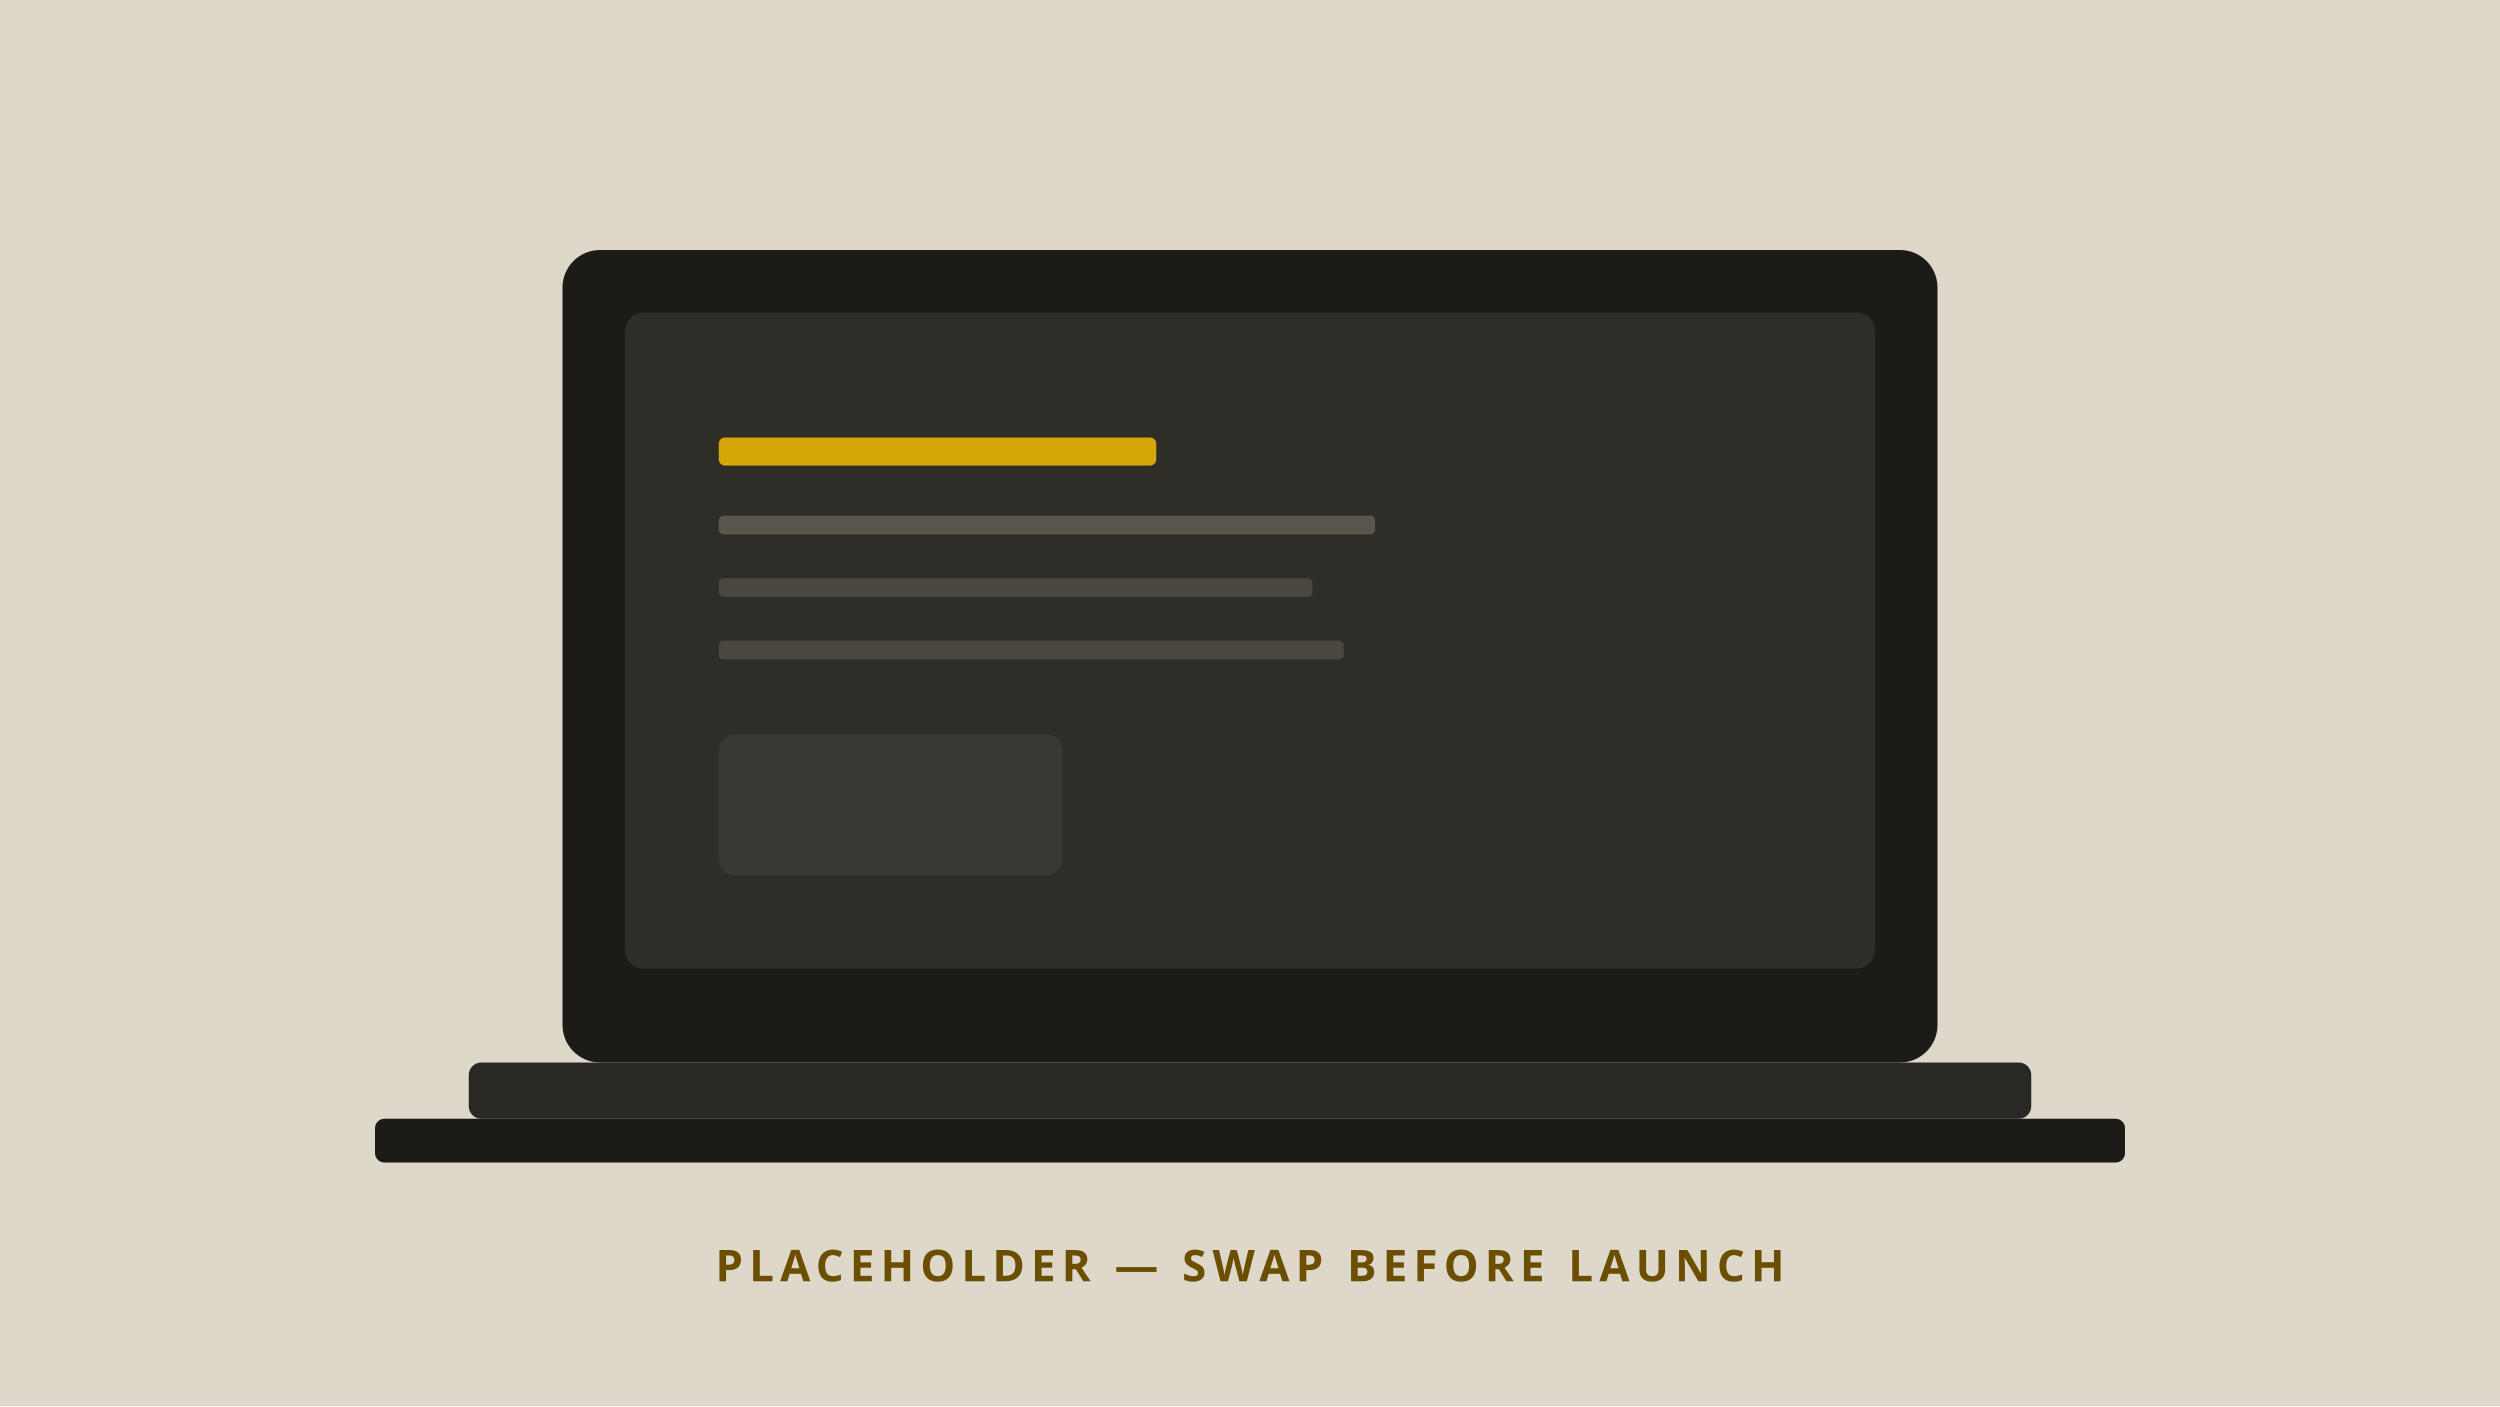
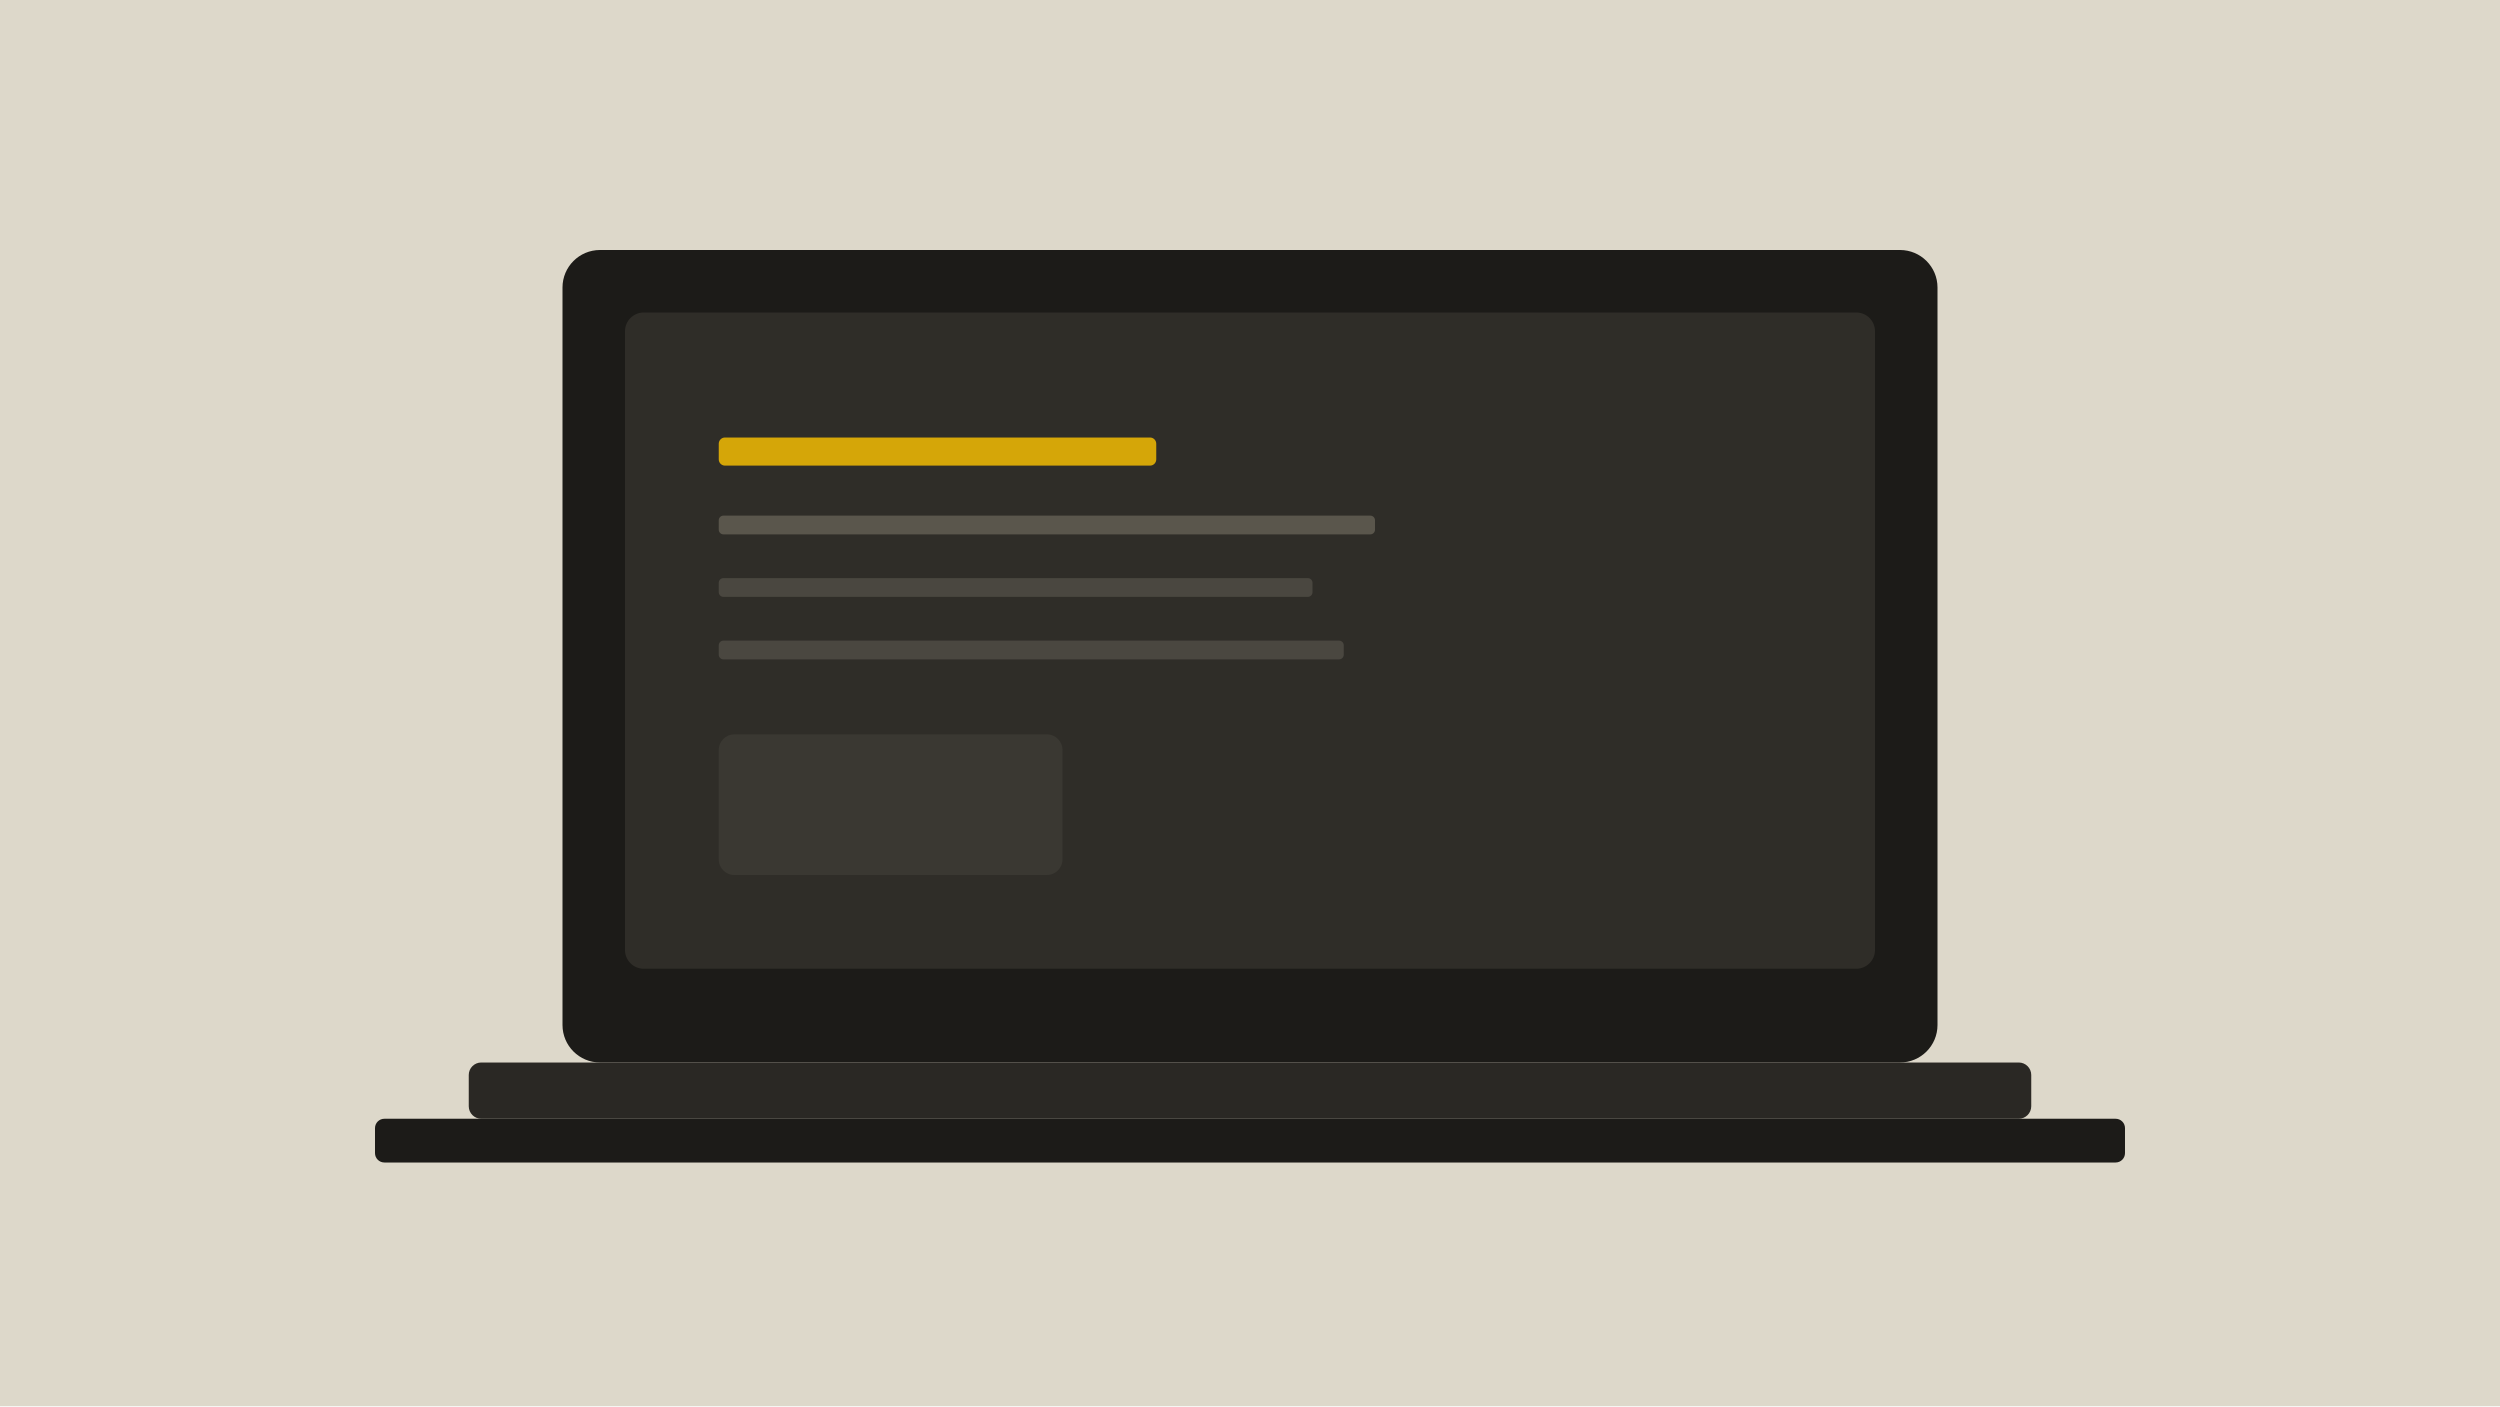
<svg xmlns="http://www.w3.org/2000/svg" width="1600" height="900" viewBox="0 0 1600 900" role="img" aria-label="Tax for Taxi Drivers insights illustration">
  <rect width="1600" height="900" fill="#ddd8ca" />
  <rect x="360" y="160" width="880" height="520" rx="24" fill="#1c1b18" />
  <rect x="400" y="200" width="800" height="420" rx="12" fill="#2f2d28" />
  <rect x="460" y="280" width="280" height="18" rx="4" fill="#ffc400" opacity="0.8" />
  <rect x="460" y="330" width="420" height="12" rx="3" fill="#5a564c" />
  <rect x="460" y="370" width="380" height="12" rx="3" fill="#4a4740" />
  <rect x="460" y="410" width="400" height="12" rx="3" fill="#4a4740" />
  <rect x="460" y="470" width="220" height="90" rx="10" fill="#3a3832" />
  <rect x="300" y="680" width="1000" height="36" rx="8" fill="#2a2824" />
  <rect x="240" y="716" width="1120" height="28" rx="6" fill="#1c1b18" />
-   <text x="800" y="820" text-anchor="middle" font-family="system-ui,sans-serif" font-size="28" font-weight="800" letter-spacing="4" fill="#6b4e00">PLACEHOLDER — SWAP BEFORE LAUNCH</text>
</svg>
